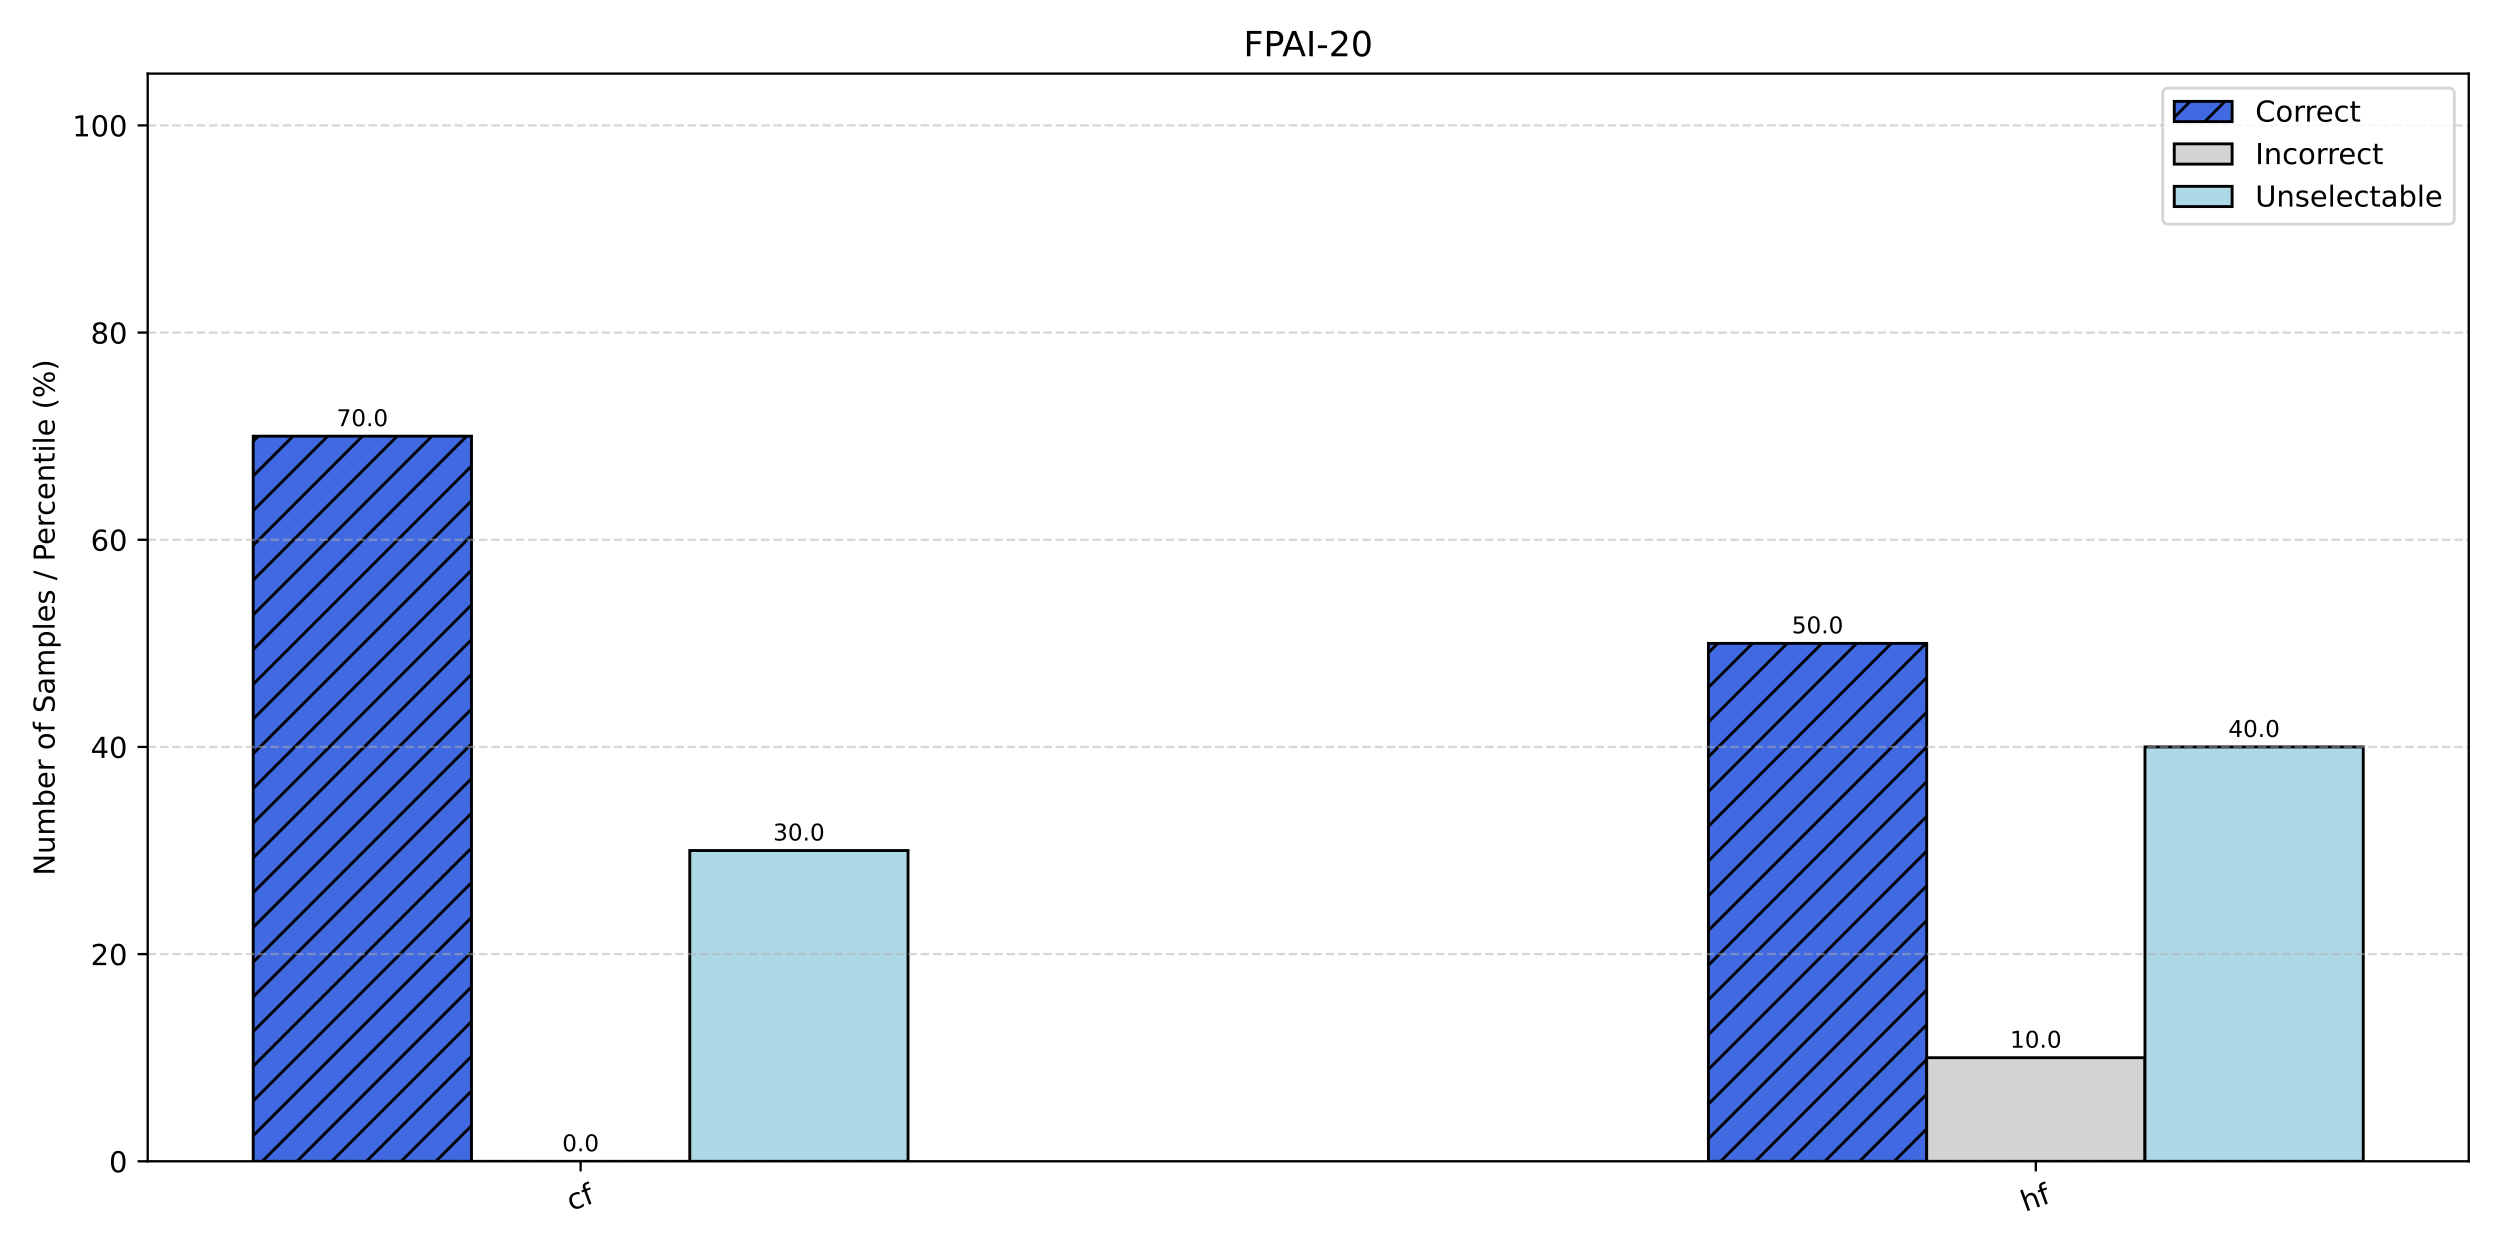
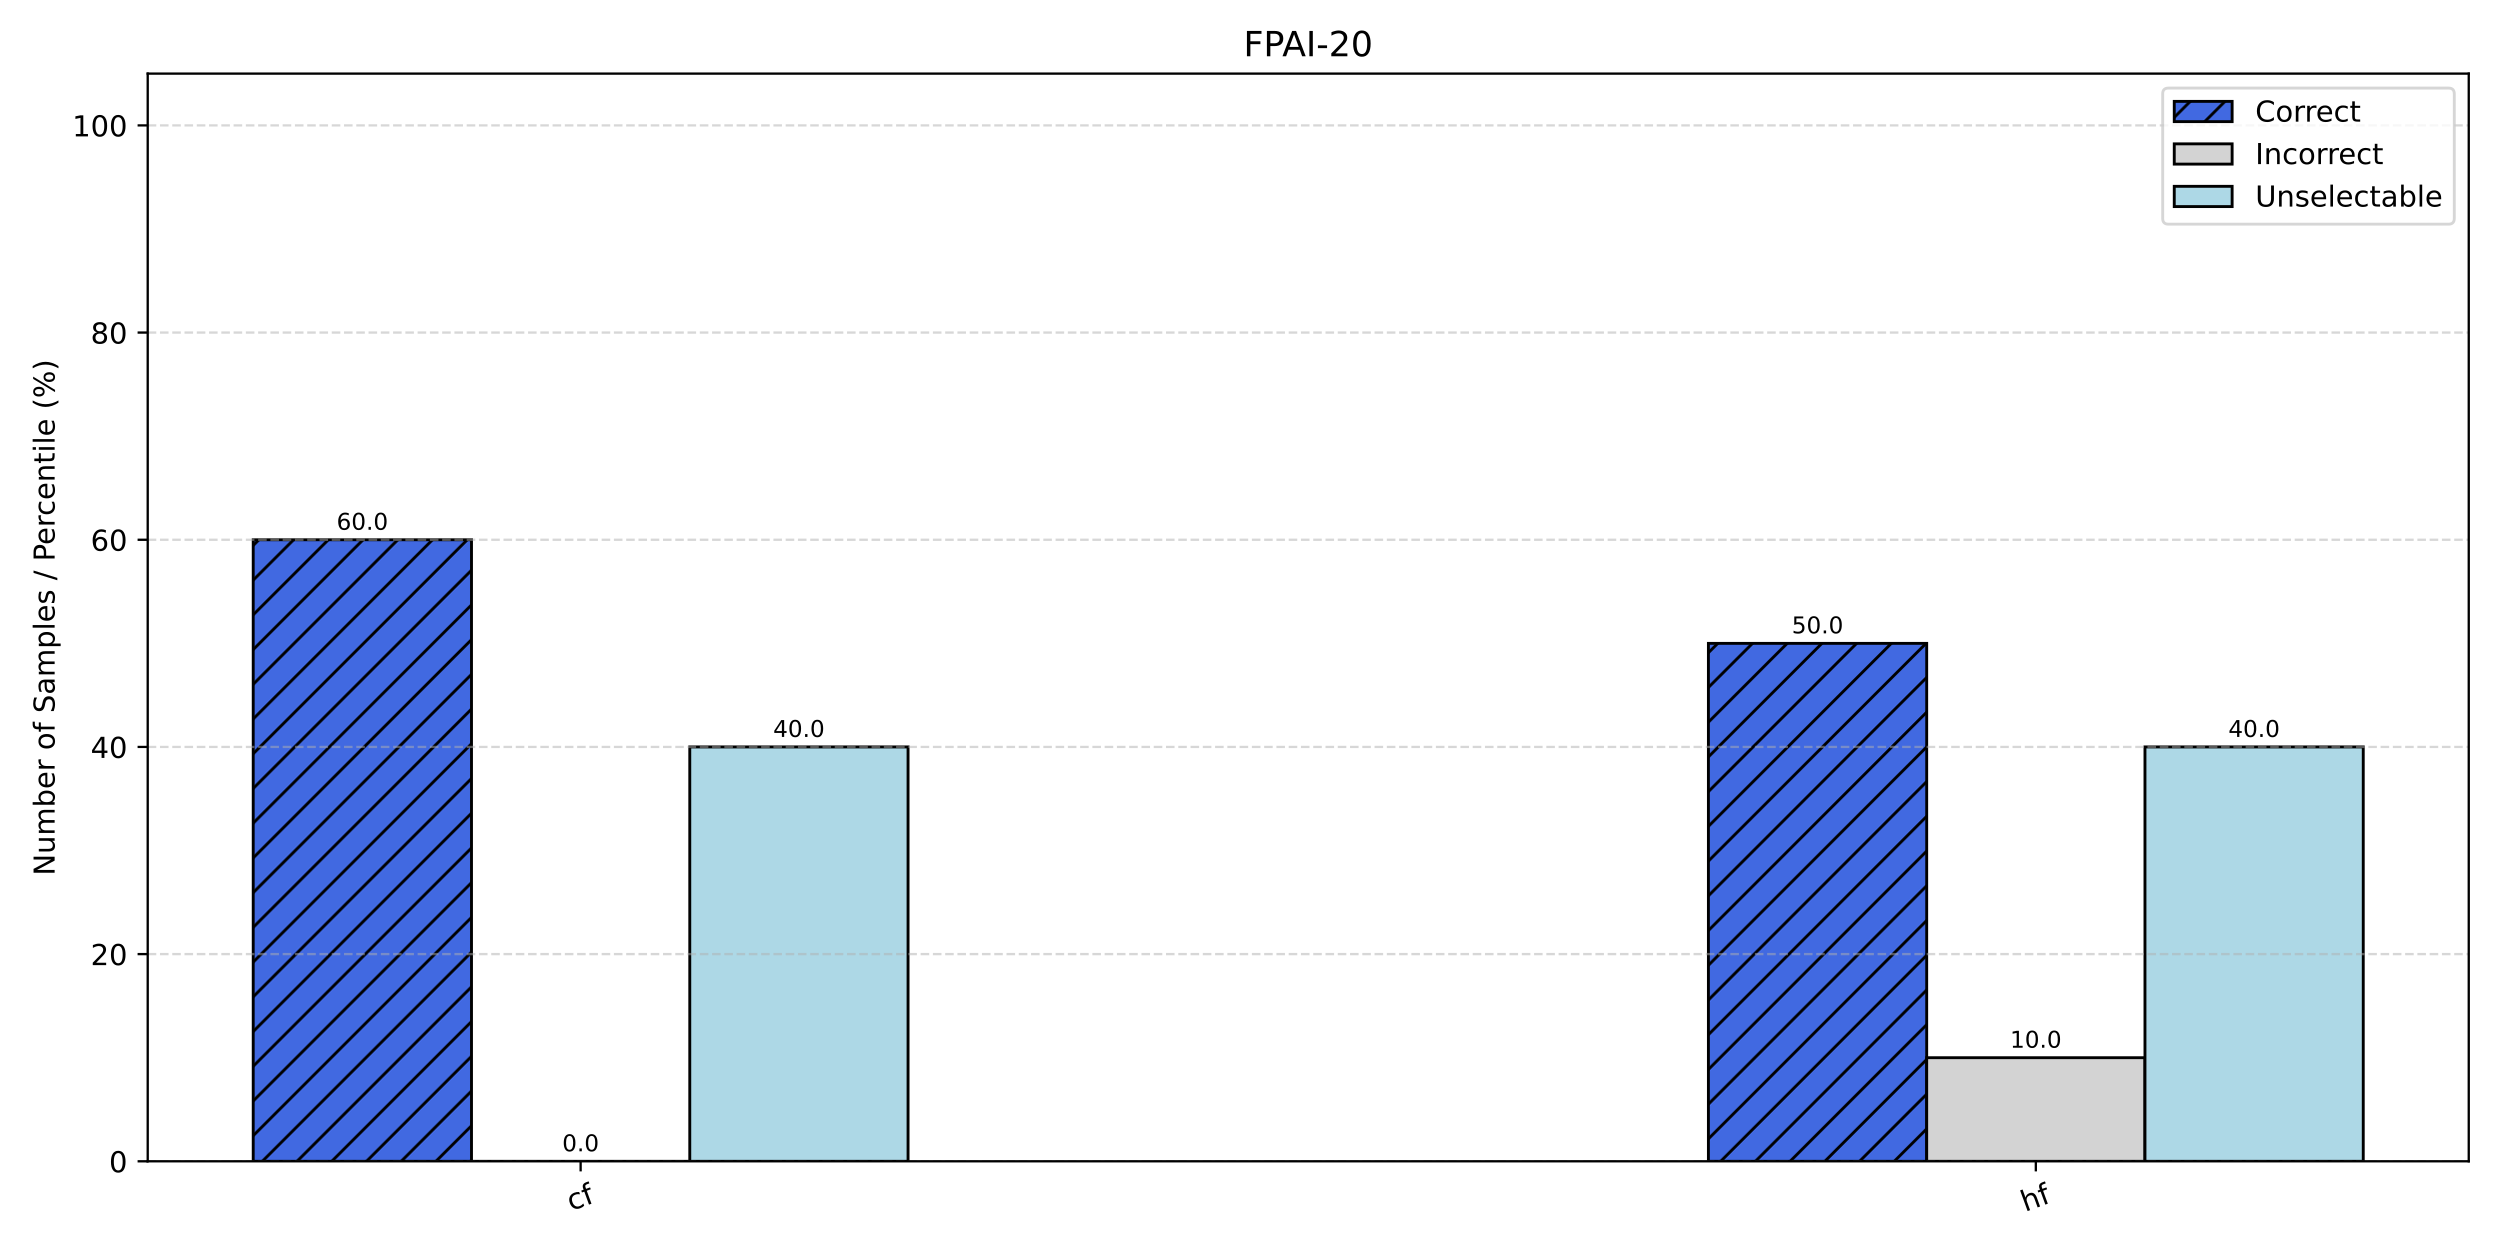
<svg xmlns="http://www.w3.org/2000/svg" xmlns:xlink="http://www.w3.org/1999/xlink" width="864pt" height="432pt" viewBox="0 0 864 432" version="1.1">
  <defs>
    <style type="text/css">*{stroke-linejoin: round; stroke-linecap: butt}</style>
  </defs>
  <g id="figure_1">
    <g id="patch_1">
      <path d="M 0 432  L 864 432  L 864 0  L 0 0  z " style="fill: #ffffff" />
    </g>
    <g id="axes_1">
      <g id="patch_2">
        <path d="M 51.05 401.342  L 853.2 401.342  L 853.2 25.44  L 51.05 25.44  z " style="fill: #ffffff" />
      </g>
      <g id="patch_3">
-         <path d="M 87.511 401.342  L 162.949 401.342  L 162.949 150.741  L 87.511 150.741  z " clip-path="url(#p3cf688979d)" style="fill: url(#ha840a850ee); stroke: #000000; stroke-linejoin: miter" />
+         <path d="M 87.511 401.342  L 162.949 401.342  L 162.949 186.541  L 87.511 186.541  z " clip-path="url(#pe5fe8a3bab)" style="fill: url(#h55625c8a52); stroke: #000000; stroke-linejoin: miter" />
      </g>
      <g id="patch_4">
-         <path d="M 590.427 401.342  L 665.864 401.342  L 665.864 222.341  L 590.427 222.341  z " clip-path="url(#p3cf688979d)" style="fill: url(#ha840a850ee); stroke: #000000; stroke-linejoin: miter" />
+         <path d="M 590.427 401.342  L 665.864 401.342  L 665.864 222.341  L 590.427 222.341  z " clip-path="url(#pe5fe8a3bab)" style="fill: url(#h55625c8a52); stroke: #000000; stroke-linejoin: miter" />
      </g>
      <g id="patch_5">
-         <path d="M 162.949 401.342  L 238.386 401.342  L 238.386 401.342  L 162.949 401.342  z " clip-path="url(#p3cf688979d)" style="fill: #d3d3d3; stroke: #000000; stroke-linejoin: miter" />
+         <path d="M 162.949 401.342  L 238.386 401.342  L 238.386 401.342  L 162.949 401.342  z " clip-path="url(#pe5fe8a3bab)" style="fill: #d3d3d3; stroke: #000000; stroke-linejoin: miter" />
      </g>
      <g id="patch_6">
-         <path d="M 665.864 401.342  L 741.301 401.342  L 741.301 365.542  L 665.864 365.542  z " clip-path="url(#p3cf688979d)" style="fill: #d3d3d3; stroke: #000000; stroke-linejoin: miter" />
+         <path d="M 665.864 401.342  L 741.301 401.342  L 741.301 365.542  L 665.864 365.542  z " clip-path="url(#pe5fe8a3bab)" style="fill: #d3d3d3; stroke: #000000; stroke-linejoin: miter" />
      </g>
      <g id="patch_7">
-         <path d="M 238.386 401.342  L 313.823 401.342  L 313.823 293.941  L 238.386 293.941  z " clip-path="url(#p3cf688979d)" style="fill: #add8e6; stroke: #000000; stroke-linejoin: miter" />
+         <path d="M 238.386 401.342  L 313.823 401.342  L 313.823 258.141  L 238.386 258.141  z " clip-path="url(#pe5fe8a3bab)" style="fill: #add8e6; stroke: #000000; stroke-linejoin: miter" />
      </g>
      <g id="patch_8">
-         <path d="M 741.301 401.342  L 816.739 401.342  L 816.739 258.141  L 741.301 258.141  z " clip-path="url(#p3cf688979d)" style="fill: #add8e6; stroke: #000000; stroke-linejoin: miter" />
+         <path d="M 741.301 401.342  L 816.739 401.342  L 816.739 258.141  L 741.301 258.141  z " clip-path="url(#pe5fe8a3bab)" style="fill: #add8e6; stroke: #000000; stroke-linejoin: miter" />
      </g>
      <g id="matplotlib.axis_1">
        <g id="xtick_1">
          <g id="line2d_1">
            <defs>
-               <path id="m076e493e89" d="M 0 0  L 0 3.5  " style="stroke: #000000; stroke-width: 0.8" />
+               <path id="m7a84cb7aa7" d="M 0 0  L 0 3.5  " style="stroke: #000000; stroke-width: 0.8" />
            </defs>
            <g>
-               <use xlink:href="#m076e493e89" x="200.667" y="401.342" style="stroke: #000000; stroke-width: 0.8" />
+               <use xlink:href="#m7a84cb7aa7" x="200.667" y="401.342" style="stroke: #000000; stroke-width: 0.8" />
            </g>
          </g>
          <g id="text_1">
            <g transform="translate(197.3737 418.5667) rotate(-20) scale(0.1 -0.1)">
              <defs>
                <path id="DejaVuSans-63" d="M 3122 3366  L 3122 2828  Q 2878 2963 2633 3030  Q 2388 3097 2138 3097  Q 1578 3097 1268 2742  Q 959 2388 959 1747  Q 959 1106 1268 751  Q 1578 397 2138 397  Q 2388 397 2633 464  Q 2878 531 3122 666  L 3122 134  Q 2881 22 2623 -34  Q 2366 -91 2075 -91  Q 1284 -91 818 406  Q 353 903 353 1747  Q 353 2603 823 3093  Q 1294 3584 2113 3584  Q 2378 3584 2631 3529  Q 2884 3475 3122 3366  z " transform="scale(0.015625)" />
                <path id="DejaVuSans-66" d="M 2375 4863  L 2375 4384  L 1825 4384  Q 1516 4384 1395 4259  Q 1275 4134 1275 3809  L 1275 3500  L 2222 3500  L 2222 3053  L 1275 3053  L 1275 0  L 697 0  L 697 3053  L 147 3053  L 147 3500  L 697 3500  L 697 3744  Q 697 4328 969 4595  Q 1241 4863 1831 4863  L 2375 4863  z " transform="scale(0.015625)" />
              </defs>
              <use xlink:href="#DejaVuSans-63" />
              <use xlink:href="#DejaVuSans-66" transform="translate(54.98047 0)" />
            </g>
          </g>
        </g>
        <g id="xtick_2">
          <g id="line2d_2">
            <g>
-               <use xlink:href="#m076e493e89" x="703.583" y="401.342" style="stroke: #000000; stroke-width: 0.8" />
+               <use xlink:href="#m7a84cb7aa7" x="703.583" y="401.342" style="stroke: #000000; stroke-width: 0.8" />
            </g>
          </g>
          <g id="text_2">
            <g transform="translate(699.8948 418.8537) rotate(-20) scale(0.1 -0.1)">
              <defs>
                <path id="DejaVuSans-68" d="M 3513 2113  L 3513 0  L 2938 0  L 2938 2094  Q 2938 2591 2744 2837  Q 2550 3084 2163 3084  Q 1697 3084 1428 2787  Q 1159 2491 1159 1978  L 1159 0  L 581 0  L 581 4863  L 1159 4863  L 1159 2956  Q 1366 3272 1645 3428  Q 1925 3584 2291 3584  Q 2894 3584 3203 3211  Q 3513 2838 3513 2113  z " transform="scale(0.015625)" />
              </defs>
              <use xlink:href="#DejaVuSans-68" />
              <use xlink:href="#DejaVuSans-66" transform="translate(63.37891 0)" />
            </g>
          </g>
        </g>
      </g>
      <g id="matplotlib.axis_2">
        <g id="ytick_1">
          <g id="line2d_3">
-             <path d="M 51.05 401.342  L 853.2 401.342  " clip-path="url(#p3cf688979d)" style="fill: none; stroke-dasharray: 2.96,1.28; stroke-dashoffset: 0; stroke: #b0b0b0; stroke-opacity: 0.5; stroke-width: 0.8" />
+             <path d="M 51.05 401.342  L 853.2 401.342  " clip-path="url(#pe5fe8a3bab)" style="fill: none; stroke-dasharray: 2.96,1.28; stroke-dashoffset: 0; stroke: #b0b0b0; stroke-opacity: 0.5; stroke-width: 0.8" />
          </g>
          <g id="line2d_4">
            <defs>
-               <path id="m8e6ae5313e" d="M 0 0  L -3.5 0  " style="stroke: #000000; stroke-width: 0.8" />
+               <path id="m6cf26ca031" d="M 0 0  L -3.5 0  " style="stroke: #000000; stroke-width: 0.8" />
            </defs>
            <g>
-               <use xlink:href="#m8e6ae5313e" x="51.05" y="401.342" style="stroke: #000000; stroke-width: 0.8" />
+               <use xlink:href="#m6cf26ca031" x="51.05" y="401.342" style="stroke: #000000; stroke-width: 0.8" />
            </g>
          </g>
          <g id="text_3">
            <g transform="translate(37.6875 405.1411) scale(0.1 -0.1)">
              <defs>
                <path id="DejaVuSans-30" d="M 2034 4250  Q 1547 4250 1301 3770  Q 1056 3291 1056 2328  Q 1056 1369 1301 889  Q 1547 409 2034 409  Q 2525 409 2770 889  Q 3016 1369 3016 2328  Q 3016 3291 2770 3770  Q 2525 4250 2034 4250  z M 2034 4750  Q 2819 4750 3233 4129  Q 3647 3509 3647 2328  Q 3647 1150 3233 529  Q 2819 -91 2034 -91  Q 1250 -91 836 529  Q 422 1150 422 2328  Q 422 3509 836 4129  Q 1250 4750 2034 4750  z " transform="scale(0.015625)" />
              </defs>
              <use xlink:href="#DejaVuSans-30" />
            </g>
          </g>
        </g>
        <g id="ytick_2">
          <g id="line2d_5">
-             <path d="M 51.05 329.742  L 853.2 329.742  " clip-path="url(#p3cf688979d)" style="fill: none; stroke-dasharray: 2.96,1.28; stroke-dashoffset: 0; stroke: #b0b0b0; stroke-opacity: 0.5; stroke-width: 0.8" />
+             <path d="M 51.05 329.742  L 853.2 329.742  " clip-path="url(#pe5fe8a3bab)" style="fill: none; stroke-dasharray: 2.96,1.28; stroke-dashoffset: 0; stroke: #b0b0b0; stroke-opacity: 0.5; stroke-width: 0.8" />
          </g>
          <g id="line2d_6">
            <g>
-               <use xlink:href="#m8e6ae5313e" x="51.05" y="329.742" style="stroke: #000000; stroke-width: 0.8" />
+               <use xlink:href="#m6cf26ca031" x="51.05" y="329.742" style="stroke: #000000; stroke-width: 0.8" />
            </g>
          </g>
          <g id="text_4">
            <g transform="translate(31.325 333.5408) scale(0.1 -0.1)">
              <defs>
                <path id="DejaVuSans-32" d="M 1228 531  L 3431 531  L 3431 0  L 469 0  L 469 531  Q 828 903 1448 1529  Q 2069 2156 2228 2338  Q 2531 2678 2651 2914  Q 2772 3150 2772 3378  Q 2772 3750 2511 3984  Q 2250 4219 1831 4219  Q 1534 4219 1204 4116  Q 875 4013 500 3803  L 500 4441  Q 881 4594 1212 4672  Q 1544 4750 1819 4750  Q 2544 4750 2975 4387  Q 3406 4025 3406 3419  Q 3406 3131 3298 2873  Q 3191 2616 2906 2266  Q 2828 2175 2409 1742  Q 1991 1309 1228 531  z " transform="scale(0.015625)" />
              </defs>
              <use xlink:href="#DejaVuSans-32" />
              <use xlink:href="#DejaVuSans-30" transform="translate(63.62305 0)" />
            </g>
          </g>
        </g>
        <g id="ytick_3">
          <g id="line2d_7">
-             <path d="M 51.05 258.141  L 853.2 258.141  " clip-path="url(#p3cf688979d)" style="fill: none; stroke-dasharray: 2.96,1.28; stroke-dashoffset: 0; stroke: #b0b0b0; stroke-opacity: 0.5; stroke-width: 0.8" />
+             <path d="M 51.05 258.141  L 853.2 258.141  " clip-path="url(#pe5fe8a3bab)" style="fill: none; stroke-dasharray: 2.96,1.28; stroke-dashoffset: 0; stroke: #b0b0b0; stroke-opacity: 0.5; stroke-width: 0.8" />
          </g>
          <g id="line2d_8">
            <g>
-               <use xlink:href="#m8e6ae5313e" x="51.05" y="258.141" style="stroke: #000000; stroke-width: 0.8" />
+               <use xlink:href="#m6cf26ca031" x="51.05" y="258.141" style="stroke: #000000; stroke-width: 0.8" />
            </g>
          </g>
          <g id="text_5">
            <g transform="translate(31.325 261.9404) scale(0.1 -0.1)">
              <defs>
                <path id="DejaVuSans-34" d="M 2419 4116  L 825 1625  L 2419 1625  L 2419 4116  z M 2253 4666  L 3047 4666  L 3047 1625  L 3713 1625  L 3713 1100  L 3047 1100  L 3047 0  L 2419 0  L 2419 1100  L 313 1100  L 313 1709  L 2253 4666  z " transform="scale(0.015625)" />
              </defs>
              <use xlink:href="#DejaVuSans-34" />
              <use xlink:href="#DejaVuSans-30" transform="translate(63.62305 0)" />
            </g>
          </g>
        </g>
        <g id="ytick_4">
          <g id="line2d_9">
-             <path d="M 51.05 186.541  L 853.2 186.541  " clip-path="url(#p3cf688979d)" style="fill: none; stroke-dasharray: 2.96,1.28; stroke-dashoffset: 0; stroke: #b0b0b0; stroke-opacity: 0.5; stroke-width: 0.8" />
+             <path d="M 51.05 186.541  L 853.2 186.541  " clip-path="url(#pe5fe8a3bab)" style="fill: none; stroke-dasharray: 2.96,1.28; stroke-dashoffset: 0; stroke: #b0b0b0; stroke-opacity: 0.5; stroke-width: 0.8" />
          </g>
          <g id="line2d_10">
            <g>
-               <use xlink:href="#m8e6ae5313e" x="51.05" y="186.541" style="stroke: #000000; stroke-width: 0.8" />
+               <use xlink:href="#m6cf26ca031" x="51.05" y="186.541" style="stroke: #000000; stroke-width: 0.8" />
            </g>
          </g>
          <g id="text_6">
            <g transform="translate(31.325 190.34) scale(0.1 -0.1)">
              <defs>
                <path id="DejaVuSans-36" d="M 2113 2584  Q 1688 2584 1439 2293  Q 1191 2003 1191 1497  Q 1191 994 1439 701  Q 1688 409 2113 409  Q 2538 409 2786 701  Q 3034 994 3034 1497  Q 3034 2003 2786 2293  Q 2538 2584 2113 2584  z M 3366 4563  L 3366 3988  Q 3128 4100 2886 4159  Q 2644 4219 2406 4219  Q 1781 4219 1451 3797  Q 1122 3375 1075 2522  Q 1259 2794 1537 2939  Q 1816 3084 2150 3084  Q 2853 3084 3261 2657  Q 3669 2231 3669 1497  Q 3669 778 3244 343  Q 2819 -91 2113 -91  Q 1303 -91 875 529  Q 447 1150 447 2328  Q 447 3434 972 4092  Q 1497 4750 2381 4750  Q 2619 4750 2861 4703  Q 3103 4656 3366 4563  z " transform="scale(0.015625)" />
              </defs>
              <use xlink:href="#DejaVuSans-36" />
              <use xlink:href="#DejaVuSans-30" transform="translate(63.62305 0)" />
            </g>
          </g>
        </g>
        <g id="ytick_5">
          <g id="line2d_11">
-             <path d="M 51.05 114.94  L 853.2 114.94  " clip-path="url(#p3cf688979d)" style="fill: none; stroke-dasharray: 2.96,1.28; stroke-dashoffset: 0; stroke: #b0b0b0; stroke-opacity: 0.5; stroke-width: 0.8" />
+             <path d="M 51.05 114.94  L 853.2 114.94  " clip-path="url(#pe5fe8a3bab)" style="fill: none; stroke-dasharray: 2.96,1.28; stroke-dashoffset: 0; stroke: #b0b0b0; stroke-opacity: 0.5; stroke-width: 0.8" />
          </g>
          <g id="line2d_12">
            <g>
-               <use xlink:href="#m8e6ae5313e" x="51.05" y="114.94" style="stroke: #000000; stroke-width: 0.8" />
+               <use xlink:href="#m6cf26ca031" x="51.05" y="114.94" style="stroke: #000000; stroke-width: 0.8" />
            </g>
          </g>
          <g id="text_7">
            <g transform="translate(31.325 118.7397) scale(0.1 -0.1)">
              <defs>
                <path id="DejaVuSans-38" d="M 2034 2216  Q 1584 2216 1326 1975  Q 1069 1734 1069 1313  Q 1069 891 1326 650  Q 1584 409 2034 409  Q 2484 409 2743 651  Q 3003 894 3003 1313  Q 3003 1734 2745 1975  Q 2488 2216 2034 2216  z M 1403 2484  Q 997 2584 770 2862  Q 544 3141 544 3541  Q 544 4100 942 4425  Q 1341 4750 2034 4750  Q 2731 4750 3128 4425  Q 3525 4100 3525 3541  Q 3525 3141 3298 2862  Q 3072 2584 2669 2484  Q 3125 2378 3379 2068  Q 3634 1759 3634 1313  Q 3634 634 3220 271  Q 2806 -91 2034 -91  Q 1263 -91 848 271  Q 434 634 434 1313  Q 434 1759 690 2068  Q 947 2378 1403 2484  z M 1172 3481  Q 1172 3119 1398 2916  Q 1625 2713 2034 2713  Q 2441 2713 2670 2916  Q 2900 3119 2900 3481  Q 2900 3844 2670 4047  Q 2441 4250 2034 4250  Q 1625 4250 1398 4047  Q 1172 3844 1172 3481  z " transform="scale(0.015625)" />
              </defs>
              <use xlink:href="#DejaVuSans-38" />
              <use xlink:href="#DejaVuSans-30" transform="translate(63.62305 0)" />
            </g>
          </g>
        </g>
        <g id="ytick_6">
          <g id="line2d_13">
-             <path d="M 51.05 43.34  L 853.2 43.34  " clip-path="url(#p3cf688979d)" style="fill: none; stroke-dasharray: 2.96,1.28; stroke-dashoffset: 0; stroke: #b0b0b0; stroke-opacity: 0.5; stroke-width: 0.8" />
+             <path d="M 51.05 43.34  L 853.2 43.34  " clip-path="url(#pe5fe8a3bab)" style="fill: none; stroke-dasharray: 2.96,1.28; stroke-dashoffset: 0; stroke: #b0b0b0; stroke-opacity: 0.5; stroke-width: 0.8" />
          </g>
          <g id="line2d_14">
            <g>
-               <use xlink:href="#m8e6ae5313e" x="51.05" y="43.34" style="stroke: #000000; stroke-width: 0.8" />
+               <use xlink:href="#m6cf26ca031" x="51.05" y="43.34" style="stroke: #000000; stroke-width: 0.8" />
            </g>
          </g>
          <g id="text_8">
            <g transform="translate(24.9625 47.13931) scale(0.1 -0.1)">
              <defs>
                <path id="DejaVuSans-31" d="M 794 531  L 1825 531  L 1825 4091  L 703 3866  L 703 4441  L 1819 4666  L 2450 4666  L 2450 531  L 3481 531  L 3481 0  L 794 0  L 794 531  z " transform="scale(0.015625)" />
              </defs>
              <use xlink:href="#DejaVuSans-31" />
              <use xlink:href="#DejaVuSans-30" transform="translate(63.62305 0)" />
              <use xlink:href="#DejaVuSans-30" transform="translate(127.2461 0)" />
            </g>
          </g>
        </g>
        <g id="text_9">
          <g transform="translate(18.88281 302.5941) rotate(-90) scale(0.1 -0.1)">
            <defs>
              <path id="DejaVuSans-4e" d="M 628 4666  L 1478 4666  L 3547 763  L 3547 4666  L 4159 4666  L 4159 0  L 3309 0  L 1241 3903  L 1241 0  L 628 0  L 628 4666  z " transform="scale(0.015625)" />
              <path id="DejaVuSans-75" d="M 544 1381  L 544 3500  L 1119 3500  L 1119 1403  Q 1119 906 1312 657  Q 1506 409 1894 409  Q 2359 409 2629 706  Q 2900 1003 2900 1516  L 2900 3500  L 3475 3500  L 3475 0  L 2900 0  L 2900 538  Q 2691 219 2414 64  Q 2138 -91 1772 -91  Q 1169 -91 856 284  Q 544 659 544 1381  z M 1991 3584  L 1991 3584  z " transform="scale(0.015625)" />
              <path id="DejaVuSans-6d" d="M 3328 2828  Q 3544 3216 3844 3400  Q 4144 3584 4550 3584  Q 5097 3584 5394 3201  Q 5691 2819 5691 2113  L 5691 0  L 5113 0  L 5113 2094  Q 5113 2597 4934 2840  Q 4756 3084 4391 3084  Q 3944 3084 3684 2787  Q 3425 2491 3425 1978  L 3425 0  L 2847 0  L 2847 2094  Q 2847 2600 2669 2842  Q 2491 3084 2119 3084  Q 1678 3084 1418 2786  Q 1159 2488 1159 1978  L 1159 0  L 581 0  L 581 3500  L 1159 3500  L 1159 2956  Q 1356 3278 1631 3431  Q 1906 3584 2284 3584  Q 2666 3584 2933 3390  Q 3200 3197 3328 2828  z " transform="scale(0.015625)" />
              <path id="DejaVuSans-62" d="M 3116 1747  Q 3116 2381 2855 2742  Q 2594 3103 2138 3103  Q 1681 3103 1420 2742  Q 1159 2381 1159 1747  Q 1159 1113 1420 752  Q 1681 391 2138 391  Q 2594 391 2855 752  Q 3116 1113 3116 1747  z M 1159 2969  Q 1341 3281 1617 3432  Q 1894 3584 2278 3584  Q 2916 3584 3314 3078  Q 3713 2572 3713 1747  Q 3713 922 3314 415  Q 2916 -91 2278 -91  Q 1894 -91 1617 61  Q 1341 213 1159 525  L 1159 0  L 581 0  L 581 4863  L 1159 4863  L 1159 2969  z " transform="scale(0.015625)" />
              <path id="DejaVuSans-65" d="M 3597 1894  L 3597 1613  L 953 1613  Q 991 1019 1311 708  Q 1631 397 2203 397  Q 2534 397 2845 478  Q 3156 559 3463 722  L 3463 178  Q 3153 47 2828 -22  Q 2503 -91 2169 -91  Q 1331 -91 842 396  Q 353 884 353 1716  Q 353 2575 817 3079  Q 1281 3584 2069 3584  Q 2775 3584 3186 3129  Q 3597 2675 3597 1894  z M 3022 2063  Q 3016 2534 2758 2815  Q 2500 3097 2075 3097  Q 1594 3097 1305 2825  Q 1016 2553 972 2059  L 3022 2063  z " transform="scale(0.015625)" />
              <path id="DejaVuSans-72" d="M 2631 2963  Q 2534 3019 2420 3045  Q 2306 3072 2169 3072  Q 1681 3072 1420 2755  Q 1159 2438 1159 1844  L 1159 0  L 581 0  L 581 3500  L 1159 3500  L 1159 2956  Q 1341 3275 1631 3429  Q 1922 3584 2338 3584  Q 2397 3584 2469 3576  Q 2541 3569 2628 3553  L 2631 2963  z " transform="scale(0.015625)" />
              <path id="DejaVuSans-20" transform="scale(0.015625)" />
              <path id="DejaVuSans-6f" d="M 1959 3097  Q 1497 3097 1228 2736  Q 959 2375 959 1747  Q 959 1119 1226 758  Q 1494 397 1959 397  Q 2419 397 2687 759  Q 2956 1122 2956 1747  Q 2956 2369 2687 2733  Q 2419 3097 1959 3097  z M 1959 3584  Q 2709 3584 3137 3096  Q 3566 2609 3566 1747  Q 3566 888 3137 398  Q 2709 -91 1959 -91  Q 1206 -91 779 398  Q 353 888 353 1747  Q 353 2609 779 3096  Q 1206 3584 1959 3584  z " transform="scale(0.015625)" />
              <path id="DejaVuSans-53" d="M 3425 4513  L 3425 3897  Q 3066 4069 2747 4153  Q 2428 4238 2131 4238  Q 1616 4238 1336 4038  Q 1056 3838 1056 3469  Q 1056 3159 1242 3001  Q 1428 2844 1947 2747  L 2328 2669  Q 3034 2534 3370 2195  Q 3706 1856 3706 1288  Q 3706 609 3251 259  Q 2797 -91 1919 -91  Q 1588 -91 1214 -16  Q 841 59 441 206  L 441 856  Q 825 641 1194 531  Q 1563 422 1919 422  Q 2459 422 2753 634  Q 3047 847 3047 1241  Q 3047 1584 2836 1778  Q 2625 1972 2144 2069  L 1759 2144  Q 1053 2284 737 2584  Q 422 2884 422 3419  Q 422 4038 858 4394  Q 1294 4750 2059 4750  Q 2388 4750 2728 4690  Q 3069 4631 3425 4513  z " transform="scale(0.015625)" />
              <path id="DejaVuSans-61" d="M 2194 1759  Q 1497 1759 1228 1600  Q 959 1441 959 1056  Q 959 750 1161 570  Q 1363 391 1709 391  Q 2188 391 2477 730  Q 2766 1069 2766 1631  L 2766 1759  L 2194 1759  z M 3341 1997  L 3341 0  L 2766 0  L 2766 531  Q 2569 213 2275 61  Q 1981 -91 1556 -91  Q 1019 -91 701 211  Q 384 513 384 1019  Q 384 1609 779 1909  Q 1175 2209 1959 2209  L 2766 2209  L 2766 2266  Q 2766 2663 2505 2880  Q 2244 3097 1772 3097  Q 1472 3097 1187 3025  Q 903 2953 641 2809  L 641 3341  Q 956 3463 1253 3523  Q 1550 3584 1831 3584  Q 2591 3584 2966 3190  Q 3341 2797 3341 1997  z " transform="scale(0.015625)" />
              <path id="DejaVuSans-70" d="M 1159 525  L 1159 -1331  L 581 -1331  L 581 3500  L 1159 3500  L 1159 2969  Q 1341 3281 1617 3432  Q 1894 3584 2278 3584  Q 2916 3584 3314 3078  Q 3713 2572 3713 1747  Q 3713 922 3314 415  Q 2916 -91 2278 -91  Q 1894 -91 1617 61  Q 1341 213 1159 525  z M 3116 1747  Q 3116 2381 2855 2742  Q 2594 3103 2138 3103  Q 1681 3103 1420 2742  Q 1159 2381 1159 1747  Q 1159 1113 1420 752  Q 1681 391 2138 391  Q 2594 391 2855 752  Q 3116 1113 3116 1747  z " transform="scale(0.015625)" />
              <path id="DejaVuSans-6c" d="M 603 4863  L 1178 4863  L 1178 0  L 603 0  L 603 4863  z " transform="scale(0.015625)" />
              <path id="DejaVuSans-73" d="M 2834 3397  L 2834 2853  Q 2591 2978 2328 3040  Q 2066 3103 1784 3103  Q 1356 3103 1142 2972  Q 928 2841 928 2578  Q 928 2378 1081 2264  Q 1234 2150 1697 2047  L 1894 2003  Q 2506 1872 2764 1633  Q 3022 1394 3022 966  Q 3022 478 2636 193  Q 2250 -91 1575 -91  Q 1294 -91 989 -36  Q 684 19 347 128  L 347 722  Q 666 556 975 473  Q 1284 391 1588 391  Q 1994 391 2212 530  Q 2431 669 2431 922  Q 2431 1156 2273 1281  Q 2116 1406 1581 1522  L 1381 1569  Q 847 1681 609 1914  Q 372 2147 372 2553  Q 372 3047 722 3315  Q 1072 3584 1716 3584  Q 2034 3584 2315 3537  Q 2597 3491 2834 3397  z " transform="scale(0.015625)" />
              <path id="DejaVuSans-2f" d="M 1625 4666  L 2156 4666  L 531 -594  L 0 -594  L 1625 4666  z " transform="scale(0.015625)" />
              <path id="DejaVuSans-50" d="M 1259 4147  L 1259 2394  L 2053 2394  Q 2494 2394 2734 2622  Q 2975 2850 2975 3272  Q 2975 3691 2734 3919  Q 2494 4147 2053 4147  L 1259 4147  z M 628 4666  L 2053 4666  Q 2838 4666 3239 4311  Q 3641 3956 3641 3272  Q 3641 2581 3239 2228  Q 2838 1875 2053 1875  L 1259 1875  L 1259 0  L 628 0  L 628 4666  z " transform="scale(0.015625)" />
              <path id="DejaVuSans-6e" d="M 3513 2113  L 3513 0  L 2938 0  L 2938 2094  Q 2938 2591 2744 2837  Q 2550 3084 2163 3084  Q 1697 3084 1428 2787  Q 1159 2491 1159 1978  L 1159 0  L 581 0  L 581 3500  L 1159 3500  L 1159 2956  Q 1366 3272 1645 3428  Q 1925 3584 2291 3584  Q 2894 3584 3203 3211  Q 3513 2838 3513 2113  z " transform="scale(0.015625)" />
              <path id="DejaVuSans-74" d="M 1172 4494  L 1172 3500  L 2356 3500  L 2356 3053  L 1172 3053  L 1172 1153  Q 1172 725 1289 603  Q 1406 481 1766 481  L 2356 481  L 2356 0  L 1766 0  Q 1100 0 847 248  Q 594 497 594 1153  L 594 3053  L 172 3053  L 172 3500  L 594 3500  L 594 4494  L 1172 4494  z " transform="scale(0.015625)" />
              <path id="DejaVuSans-69" d="M 603 3500  L 1178 3500  L 1178 0  L 603 0  L 603 3500  z M 603 4863  L 1178 4863  L 1178 4134  L 603 4134  L 603 4863  z " transform="scale(0.015625)" />
              <path id="DejaVuSans-28" d="M 1984 4856  Q 1566 4138 1362 3434  Q 1159 2731 1159 2009  Q 1159 1288 1364 580  Q 1569 -128 1984 -844  L 1484 -844  Q 1016 -109 783 600  Q 550 1309 550 2009  Q 550 2706 781 3412  Q 1013 4119 1484 4856  L 1984 4856  z " transform="scale(0.015625)" />
              <path id="DejaVuSans-25" d="M 4653 2053  Q 4381 2053 4226 1822  Q 4072 1591 4072 1178  Q 4072 772 4226 539  Q 4381 306 4653 306  Q 4919 306 5073 539  Q 5228 772 5228 1178  Q 5228 1588 5073 1820  Q 4919 2053 4653 2053  z M 4653 2450  Q 5147 2450 5437 2106  Q 5728 1763 5728 1178  Q 5728 594 5436 251  Q 5144 -91 4653 -91  Q 4153 -91 3862 251  Q 3572 594 3572 1178  Q 3572 1766 3864 2108  Q 4156 2450 4653 2450  z M 1428 4353  Q 1159 4353 1004 4120  Q 850 3888 850 3481  Q 850 3069 1003 2837  Q 1156 2606 1428 2606  Q 1700 2606 1854 2837  Q 2009 3069 2009 3481  Q 2009 3884 1853 4118  Q 1697 4353 1428 4353  z M 4250 4750  L 4750 4750  L 1831 -91  L 1331 -91  L 4250 4750  z M 1428 4750  Q 1922 4750 2215 4408  Q 2509 4066 2509 3481  Q 2509 2891 2217 2550  Q 1925 2209 1428 2209  Q 931 2209 642 2551  Q 353 2894 353 3481  Q 353 4063 643 4406  Q 934 4750 1428 4750  z " transform="scale(0.015625)" />
              <path id="DejaVuSans-29" d="M 513 4856  L 1013 4856  Q 1481 4119 1714 3412  Q 1947 2706 1947 2009  Q 1947 1309 1714 600  Q 1481 -109 1013 -844  L 513 -844  Q 928 -128 1133 580  Q 1338 1288 1338 2009  Q 1338 2731 1133 3434  Q 928 4138 513 4856  z " transform="scale(0.015625)" />
            </defs>
            <use xlink:href="#DejaVuSans-4e" />
            <use xlink:href="#DejaVuSans-75" transform="translate(74.80469 0)" />
            <use xlink:href="#DejaVuSans-6d" transform="translate(138.1836 0)" />
            <use xlink:href="#DejaVuSans-62" transform="translate(235.5957 0)" />
            <use xlink:href="#DejaVuSans-65" transform="translate(299.0723 0)" />
            <use xlink:href="#DejaVuSans-72" transform="translate(360.5957 0)" />
            <use xlink:href="#DejaVuSans-20" transform="translate(401.709 0)" />
            <use xlink:href="#DejaVuSans-6f" transform="translate(433.4961 0)" />
            <use xlink:href="#DejaVuSans-66" transform="translate(494.6777 0)" />
            <use xlink:href="#DejaVuSans-20" transform="translate(529.8828 0)" />
            <use xlink:href="#DejaVuSans-53" transform="translate(561.6699 0)" />
            <use xlink:href="#DejaVuSans-61" transform="translate(625.1465 0)" />
            <use xlink:href="#DejaVuSans-6d" transform="translate(686.4258 0)" />
            <use xlink:href="#DejaVuSans-70" transform="translate(783.8379 0)" />
            <use xlink:href="#DejaVuSans-6c" transform="translate(847.3145 0)" />
            <use xlink:href="#DejaVuSans-65" transform="translate(875.0977 0)" />
            <use xlink:href="#DejaVuSans-73" transform="translate(936.6211 0)" />
            <use xlink:href="#DejaVuSans-20" transform="translate(988.7207 0)" />
            <use xlink:href="#DejaVuSans-2f" transform="translate(1020.508 0)" />
            <use xlink:href="#DejaVuSans-20" transform="translate(1054.199 0)" />
            <use xlink:href="#DejaVuSans-50" transform="translate(1085.986 0)" />
            <use xlink:href="#DejaVuSans-65" transform="translate(1142.664 0)" />
            <use xlink:href="#DejaVuSans-72" transform="translate(1204.188 0)" />
            <use xlink:href="#DejaVuSans-63" transform="translate(1243.051 0)" />
            <use xlink:href="#DejaVuSans-65" transform="translate(1298.031 0)" />
            <use xlink:href="#DejaVuSans-6e" transform="translate(1359.555 0)" />
            <use xlink:href="#DejaVuSans-74" transform="translate(1422.934 0)" />
            <use xlink:href="#DejaVuSans-69" transform="translate(1462.143 0)" />
            <use xlink:href="#DejaVuSans-6c" transform="translate(1489.926 0)" />
            <use xlink:href="#DejaVuSans-65" transform="translate(1517.709 0)" />
            <use xlink:href="#DejaVuSans-20" transform="translate(1579.232 0)" />
            <use xlink:href="#DejaVuSans-28" transform="translate(1611.02 0)" />
            <use xlink:href="#DejaVuSans-25" transform="translate(1650.033 0)" />
            <use xlink:href="#DejaVuSans-29" transform="translate(1745.053 0)" />
          </g>
        </g>
      </g>
      <g id="patch_9">
        <path d="M 51.05 401.342  L 51.05 25.44  " style="fill: none; stroke: #000000; stroke-width: 0.8; stroke-linejoin: miter; stroke-linecap: square" />
      </g>
      <g id="patch_10">
        <path d="M 853.2 401.342  L 853.2 25.44  " style="fill: none; stroke: #000000; stroke-width: 0.8; stroke-linejoin: miter; stroke-linecap: square" />
      </g>
      <g id="patch_11">
        <path d="M 51.05 401.342  L 853.2 401.342  " style="fill: none; stroke: #000000; stroke-width: 0.8; stroke-linejoin: miter; stroke-linecap: square" />
      </g>
      <g id="patch_12">
        <path d="M 51.05 25.44  L 853.2 25.44  " style="fill: none; stroke: #000000; stroke-width: 0.8; stroke-linejoin: miter; stroke-linecap: square" />
      </g>
      <g id="text_10">
-         <g transform="translate(116.3238 147.2869) scale(0.08 -0.08)">
+         <g transform="translate(116.3238 183.0871) scale(0.08 -0.08)">
          <defs>
-             <path id="DejaVuSans-37" d="M 525 4666  L 3525 4666  L 3525 4397  L 1831 0  L 1172 0  L 2766 4134  L 525 4134  L 525 4666  z " transform="scale(0.015625)" />
            <path id="DejaVuSans-2e" d="M 684 794  L 1344 794  L 1344 0  L 684 0  L 684 794  z " transform="scale(0.015625)" />
          </defs>
-           <use xlink:href="#DejaVuSans-37" />
+           <use xlink:href="#DejaVuSans-36" />
          <use xlink:href="#DejaVuSans-30" transform="translate(63.62305 0)" />
          <use xlink:href="#DejaVuSans-2e" transform="translate(127.2461 0)" />
          <use xlink:href="#DejaVuSans-30" transform="translate(159.0332 0)" />
        </g>
      </g>
      <g id="text_11">
        <g transform="translate(619.2391 218.8872) scale(0.08 -0.08)">
          <defs>
            <path id="DejaVuSans-35" d="M 691 4666  L 3169 4666  L 3169 4134  L 1269 4134  L 1269 2991  Q 1406 3038 1543 3061  Q 1681 3084 1819 3084  Q 2600 3084 3056 2656  Q 3513 2228 3513 1497  Q 3513 744 3044 326  Q 2575 -91 1722 -91  Q 1428 -91 1123 -41  Q 819 9 494 109  L 494 744  Q 775 591 1075 516  Q 1375 441 1709 441  Q 2250 441 2565 725  Q 2881 1009 2881 1497  Q 2881 1984 2565 2268  Q 2250 2553 1709 2553  Q 1456 2553 1204 2497  Q 953 2441 691 2322  L 691 4666  z " transform="scale(0.015625)" />
          </defs>
          <use xlink:href="#DejaVuSans-35" />
          <use xlink:href="#DejaVuSans-30" transform="translate(63.62305 0)" />
          <use xlink:href="#DejaVuSans-2e" transform="translate(127.2461 0)" />
          <use xlink:href="#DejaVuSans-30" transform="translate(159.0332 0)" />
        </g>
      </g>
      <g id="text_12">
        <g transform="translate(194.3061 397.8881) scale(0.08 -0.08)">
          <use xlink:href="#DejaVuSans-30" />
          <use xlink:href="#DejaVuSans-2e" transform="translate(63.62305 0)" />
          <use xlink:href="#DejaVuSans-30" transform="translate(95.41016 0)" />
        </g>
      </g>
      <g id="text_13">
        <g transform="translate(694.6764 362.088) scale(0.08 -0.08)">
          <use xlink:href="#DejaVuSans-31" />
          <use xlink:href="#DejaVuSans-30" transform="translate(63.62305 0)" />
          <use xlink:href="#DejaVuSans-2e" transform="translate(127.2461 0)" />
          <use xlink:href="#DejaVuSans-30" transform="translate(159.0332 0)" />
        </g>
      </g>
      <g id="text_14">
-         <g transform="translate(267.1984 290.4876) scale(0.08 -0.08)">
-           <defs>
-             <path id="DejaVuSans-33" d="M 2597 2516  Q 3050 2419 3304 2112  Q 3559 1806 3559 1356  Q 3559 666 3084 287  Q 2609 -91 1734 -91  Q 1441 -91 1130 -33  Q 819 25 488 141  L 488 750  Q 750 597 1062 519  Q 1375 441 1716 441  Q 2309 441 2620 675  Q 2931 909 2931 1356  Q 2931 1769 2642 2001  Q 2353 2234 1838 2234  L 1294 2234  L 1294 2753  L 1863 2753  Q 2328 2753 2575 2939  Q 2822 3125 2822 3475  Q 2822 3834 2567 4026  Q 2313 4219 1838 4219  Q 1578 4219 1281 4162  Q 984 4106 628 3988  L 628 4550  Q 988 4650 1302 4700  Q 1616 4750 1894 4750  Q 2613 4750 3031 4423  Q 3450 4097 3450 3541  Q 3450 3153 3228 2886  Q 3006 2619 2597 2516  z " transform="scale(0.015625)" />
-           </defs>
-           <use xlink:href="#DejaVuSans-33" />
+         <g transform="translate(267.1984 254.6874) scale(0.08 -0.08)">
+           <use xlink:href="#DejaVuSans-34" />
          <use xlink:href="#DejaVuSans-30" transform="translate(63.62305 0)" />
          <use xlink:href="#DejaVuSans-2e" transform="translate(127.2461 0)" />
          <use xlink:href="#DejaVuSans-30" transform="translate(159.0332 0)" />
        </g>
      </g>
      <g id="text_15">
        <g transform="translate(770.1137 254.6874) scale(0.08 -0.08)">
          <use xlink:href="#DejaVuSans-34" />
          <use xlink:href="#DejaVuSans-30" transform="translate(63.62305 0)" />
          <use xlink:href="#DejaVuSans-2e" transform="translate(127.2461 0)" />
          <use xlink:href="#DejaVuSans-30" transform="translate(159.0332 0)" />
        </g>
      </g>
      <g id="text_16">
        <g transform="translate(429.7647 19.44) scale(0.12 -0.12)">
          <defs>
            <path id="DejaVuSans-46" d="M 628 4666  L 3309 4666  L 3309 4134  L 1259 4134  L 1259 2759  L 3109 2759  L 3109 2228  L 1259 2228  L 1259 0  L 628 0  L 628 4666  z " transform="scale(0.015625)" />
            <path id="DejaVuSans-41" d="M 2188 4044  L 1331 1722  L 3047 1722  L 2188 4044  z M 1831 4666  L 2547 4666  L 4325 0  L 3669 0  L 3244 1197  L 1141 1197  L 716 0  L 50 0  L 1831 4666  z " transform="scale(0.015625)" />
            <path id="DejaVuSans-49" d="M 628 4666  L 1259 4666  L 1259 0  L 628 0  L 628 4666  z " transform="scale(0.015625)" />
            <path id="DejaVuSans-2d" d="M 313 2009  L 1997 2009  L 1997 1497  L 313 1497  L 313 2009  z " transform="scale(0.015625)" />
          </defs>
          <use xlink:href="#DejaVuSans-46" />
          <use xlink:href="#DejaVuSans-50" transform="translate(57.51953 0)" />
          <use xlink:href="#DejaVuSans-41" transform="translate(111.4473 0)" />
          <use xlink:href="#DejaVuSans-49" transform="translate(179.8555 0)" />
          <use xlink:href="#DejaVuSans-2d" transform="translate(209.3477 0)" />
          <use xlink:href="#DejaVuSans-32" transform="translate(245.4316 0)" />
          <use xlink:href="#DejaVuSans-30" transform="translate(309.0547 0)" />
        </g>
      </g>
      <g id="legend_1">
        <g id="patch_13">
          <path d="M 749.423 77.474  L 846.2 77.474  Q 848.2 77.474 848.2 75.474  L 848.2 32.44  Q 848.2 30.44 846.2 30.44  L 749.423 30.44  Q 747.423 30.44 747.423 32.44  L 747.423 75.474  Q 747.423 77.474 749.423 77.474  z " style="fill: #ffffff; opacity: 0.8; stroke: #cccccc; stroke-linejoin: miter" />
        </g>
        <g id="patch_14">
-           <path d="M 751.423 42.038  L 771.423 42.038  L 771.423 35.038  L 751.423 35.038  z " style="fill: url(#ha840a850ee); stroke: #000000; stroke-linejoin: miter" />
+           <path d="M 751.423 42.038  L 771.423 42.038  L 771.423 35.038  L 751.423 35.038  z " style="fill: url(#h55625c8a52); stroke: #000000; stroke-linejoin: miter" />
        </g>
        <g id="text_17">
          <g transform="translate(779.4234 42.03844) scale(0.1 -0.1)">
            <defs>
              <path id="DejaVuSans-43" d="M 4122 4306  L 4122 3641  Q 3803 3938 3442 4084  Q 3081 4231 2675 4231  Q 1875 4231 1450 3742  Q 1025 3253 1025 2328  Q 1025 1406 1450 917  Q 1875 428 2675 428  Q 3081 428 3442 575  Q 3803 722 4122 1019  L 4122 359  Q 3791 134 3420 21  Q 3050 -91 2638 -91  Q 1578 -91 968 557  Q 359 1206 359 2328  Q 359 3453 968 4101  Q 1578 4750 2638 4750  Q 3056 4750 3426 4639  Q 3797 4528 4122 4306  z " transform="scale(0.015625)" />
            </defs>
            <use xlink:href="#DejaVuSans-43" />
            <use xlink:href="#DejaVuSans-6f" transform="translate(69.82422 0)" />
            <use xlink:href="#DejaVuSans-72" transform="translate(131.0059 0)" />
            <use xlink:href="#DejaVuSans-72" transform="translate(170.3691 0)" />
            <use xlink:href="#DejaVuSans-65" transform="translate(209.2324 0)" />
            <use xlink:href="#DejaVuSans-63" transform="translate(270.7559 0)" />
            <use xlink:href="#DejaVuSans-74" transform="translate(325.7363 0)" />
          </g>
        </g>
        <g id="patch_15">
          <path d="M 751.423 56.717  L 771.423 56.717  L 771.423 49.717  L 751.423 49.717  z " style="fill: #d3d3d3; stroke: #000000; stroke-linejoin: miter" />
        </g>
        <g id="text_18">
          <g transform="translate(779.4234 56.71656) scale(0.1 -0.1)">
            <use xlink:href="#DejaVuSans-49" />
            <use xlink:href="#DejaVuSans-6e" transform="translate(29.49219 0)" />
            <use xlink:href="#DejaVuSans-63" transform="translate(92.87109 0)" />
            <use xlink:href="#DejaVuSans-6f" transform="translate(147.8516 0)" />
            <use xlink:href="#DejaVuSans-72" transform="translate(209.0332 0)" />
            <use xlink:href="#DejaVuSans-72" transform="translate(248.3965 0)" />
            <use xlink:href="#DejaVuSans-65" transform="translate(287.2598 0)" />
            <use xlink:href="#DejaVuSans-63" transform="translate(348.7832 0)" />
            <use xlink:href="#DejaVuSans-74" transform="translate(403.7637 0)" />
          </g>
        </g>
        <g id="patch_16">
          <path d="M 751.423 71.395  L 771.423 71.395  L 771.423 64.395  L 751.423 64.395  z " style="fill: #add8e6; stroke: #000000; stroke-linejoin: miter" />
        </g>
        <g id="text_19">
          <g transform="translate(779.4234 71.39469) scale(0.1 -0.1)">
            <defs>
              <path id="DejaVuSans-55" d="M 556 4666  L 1191 4666  L 1191 1831  Q 1191 1081 1462 751  Q 1734 422 2344 422  Q 2950 422 3222 751  Q 3494 1081 3494 1831  L 3494 4666  L 4128 4666  L 4128 1753  Q 4128 841 3676 375  Q 3225 -91 2344 -91  Q 1459 -91 1007 375  Q 556 841 556 1753  L 556 4666  z " transform="scale(0.015625)" />
            </defs>
            <use xlink:href="#DejaVuSans-55" />
            <use xlink:href="#DejaVuSans-6e" transform="translate(73.19336 0)" />
            <use xlink:href="#DejaVuSans-73" transform="translate(136.5723 0)" />
            <use xlink:href="#DejaVuSans-65" transform="translate(188.6719 0)" />
            <use xlink:href="#DejaVuSans-6c" transform="translate(250.1953 0)" />
            <use xlink:href="#DejaVuSans-65" transform="translate(277.9785 0)" />
            <use xlink:href="#DejaVuSans-63" transform="translate(339.502 0)" />
            <use xlink:href="#DejaVuSans-74" transform="translate(394.4824 0)" />
            <use xlink:href="#DejaVuSans-61" transform="translate(433.6914 0)" />
            <use xlink:href="#DejaVuSans-62" transform="translate(494.9707 0)" />
            <use xlink:href="#DejaVuSans-6c" transform="translate(558.4473 0)" />
            <use xlink:href="#DejaVuSans-65" transform="translate(586.2305 0)" />
          </g>
        </g>
      </g>
    </g>
  </g>
  <defs>
-     <clipPath id="p3cf688979d">
+     <clipPath id="pe5fe8a3bab">
      <rect x="51.05" y="25.44" width="802.15" height="375.902" />
    </clipPath>
  </defs>
  <defs>
-     <pattern id="ha840a850ee" patternUnits="userSpaceOnUse" x="0" y="0" width="72" height="72">
+     <pattern id="h55625c8a52" patternUnits="userSpaceOnUse" x="0" y="0" width="72" height="72">
      <rect x="0" y="0" width="73" height="73" fill="#4169e1" />
      <path d="M -36 36  L 36 -36  M -30 42  L 42 -30  M -24 48  L 48 -24  M -18 54  L 54 -18  M -12 60  L 60 -12  M -6 66  L 66 -6  M 0 72  L 72 0  M 6 78  L 78 6  M 12 84  L 84 12  M 18 90  L 90 18  M 24 96  L 96 24  M 30 102  L 102 30  M 36 108  L 108 36  " style="fill: #000000; stroke: #000000; stroke-width: 1.0; stroke-linecap: butt; stroke-linejoin: miter" />
    </pattern>
  </defs>
</svg>
